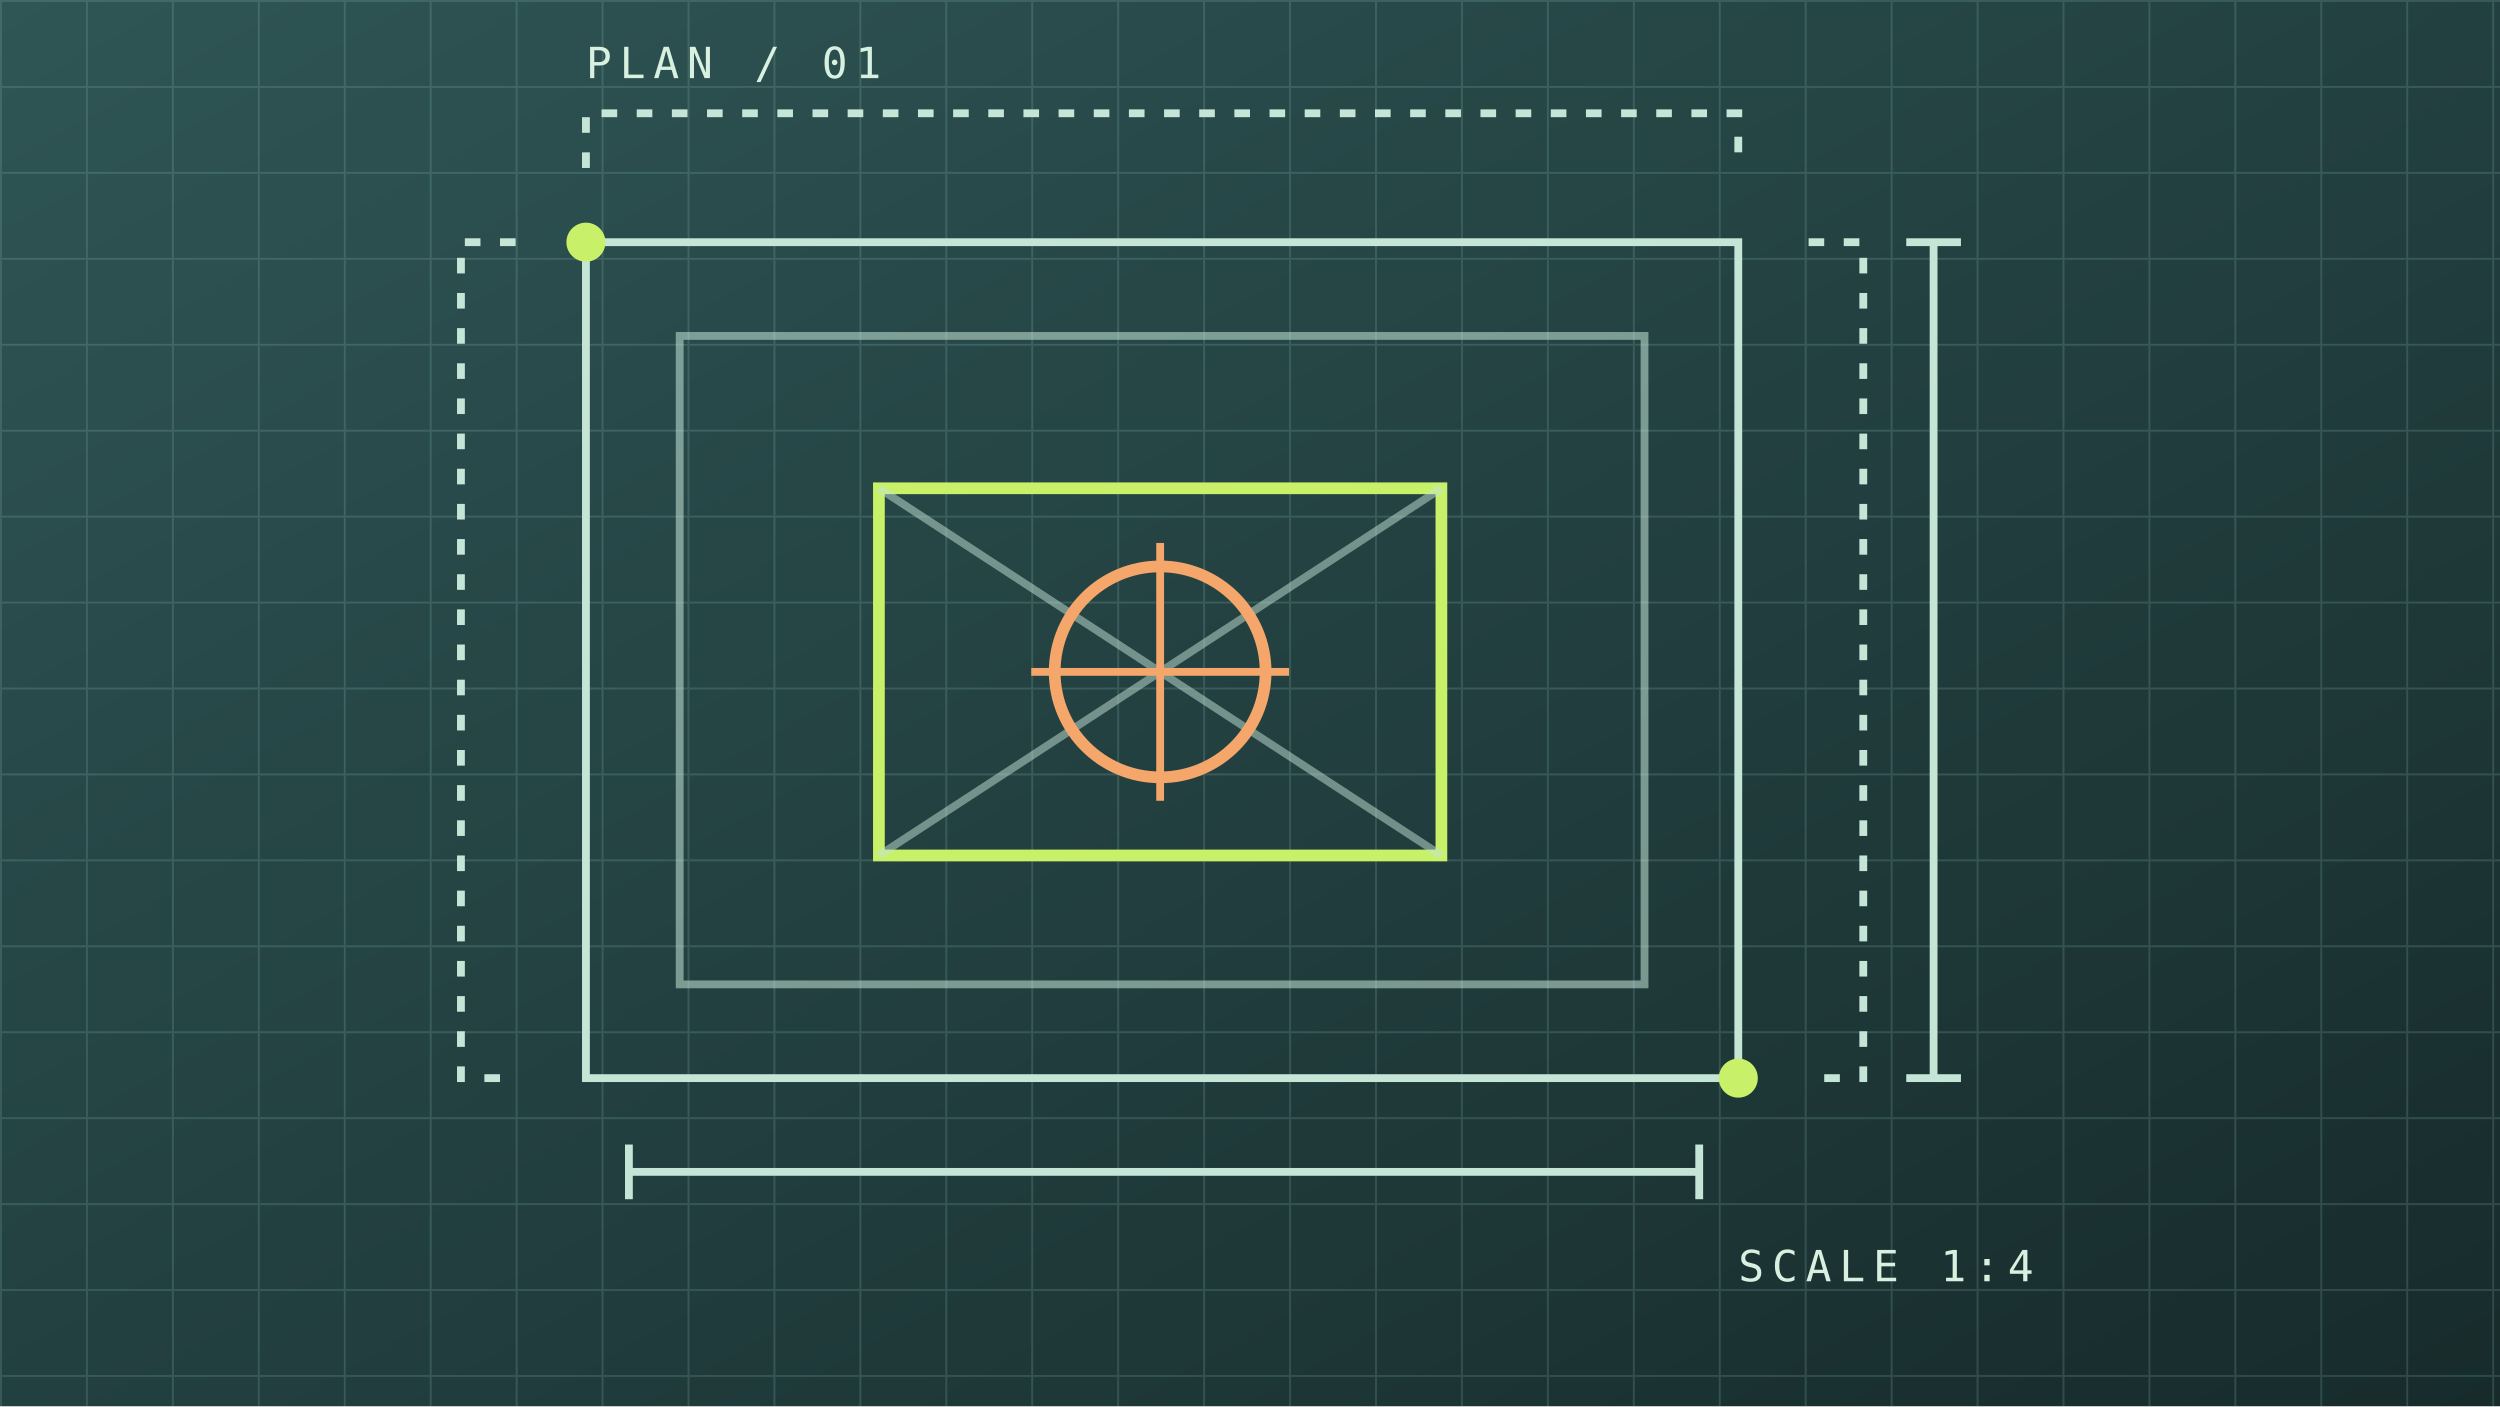
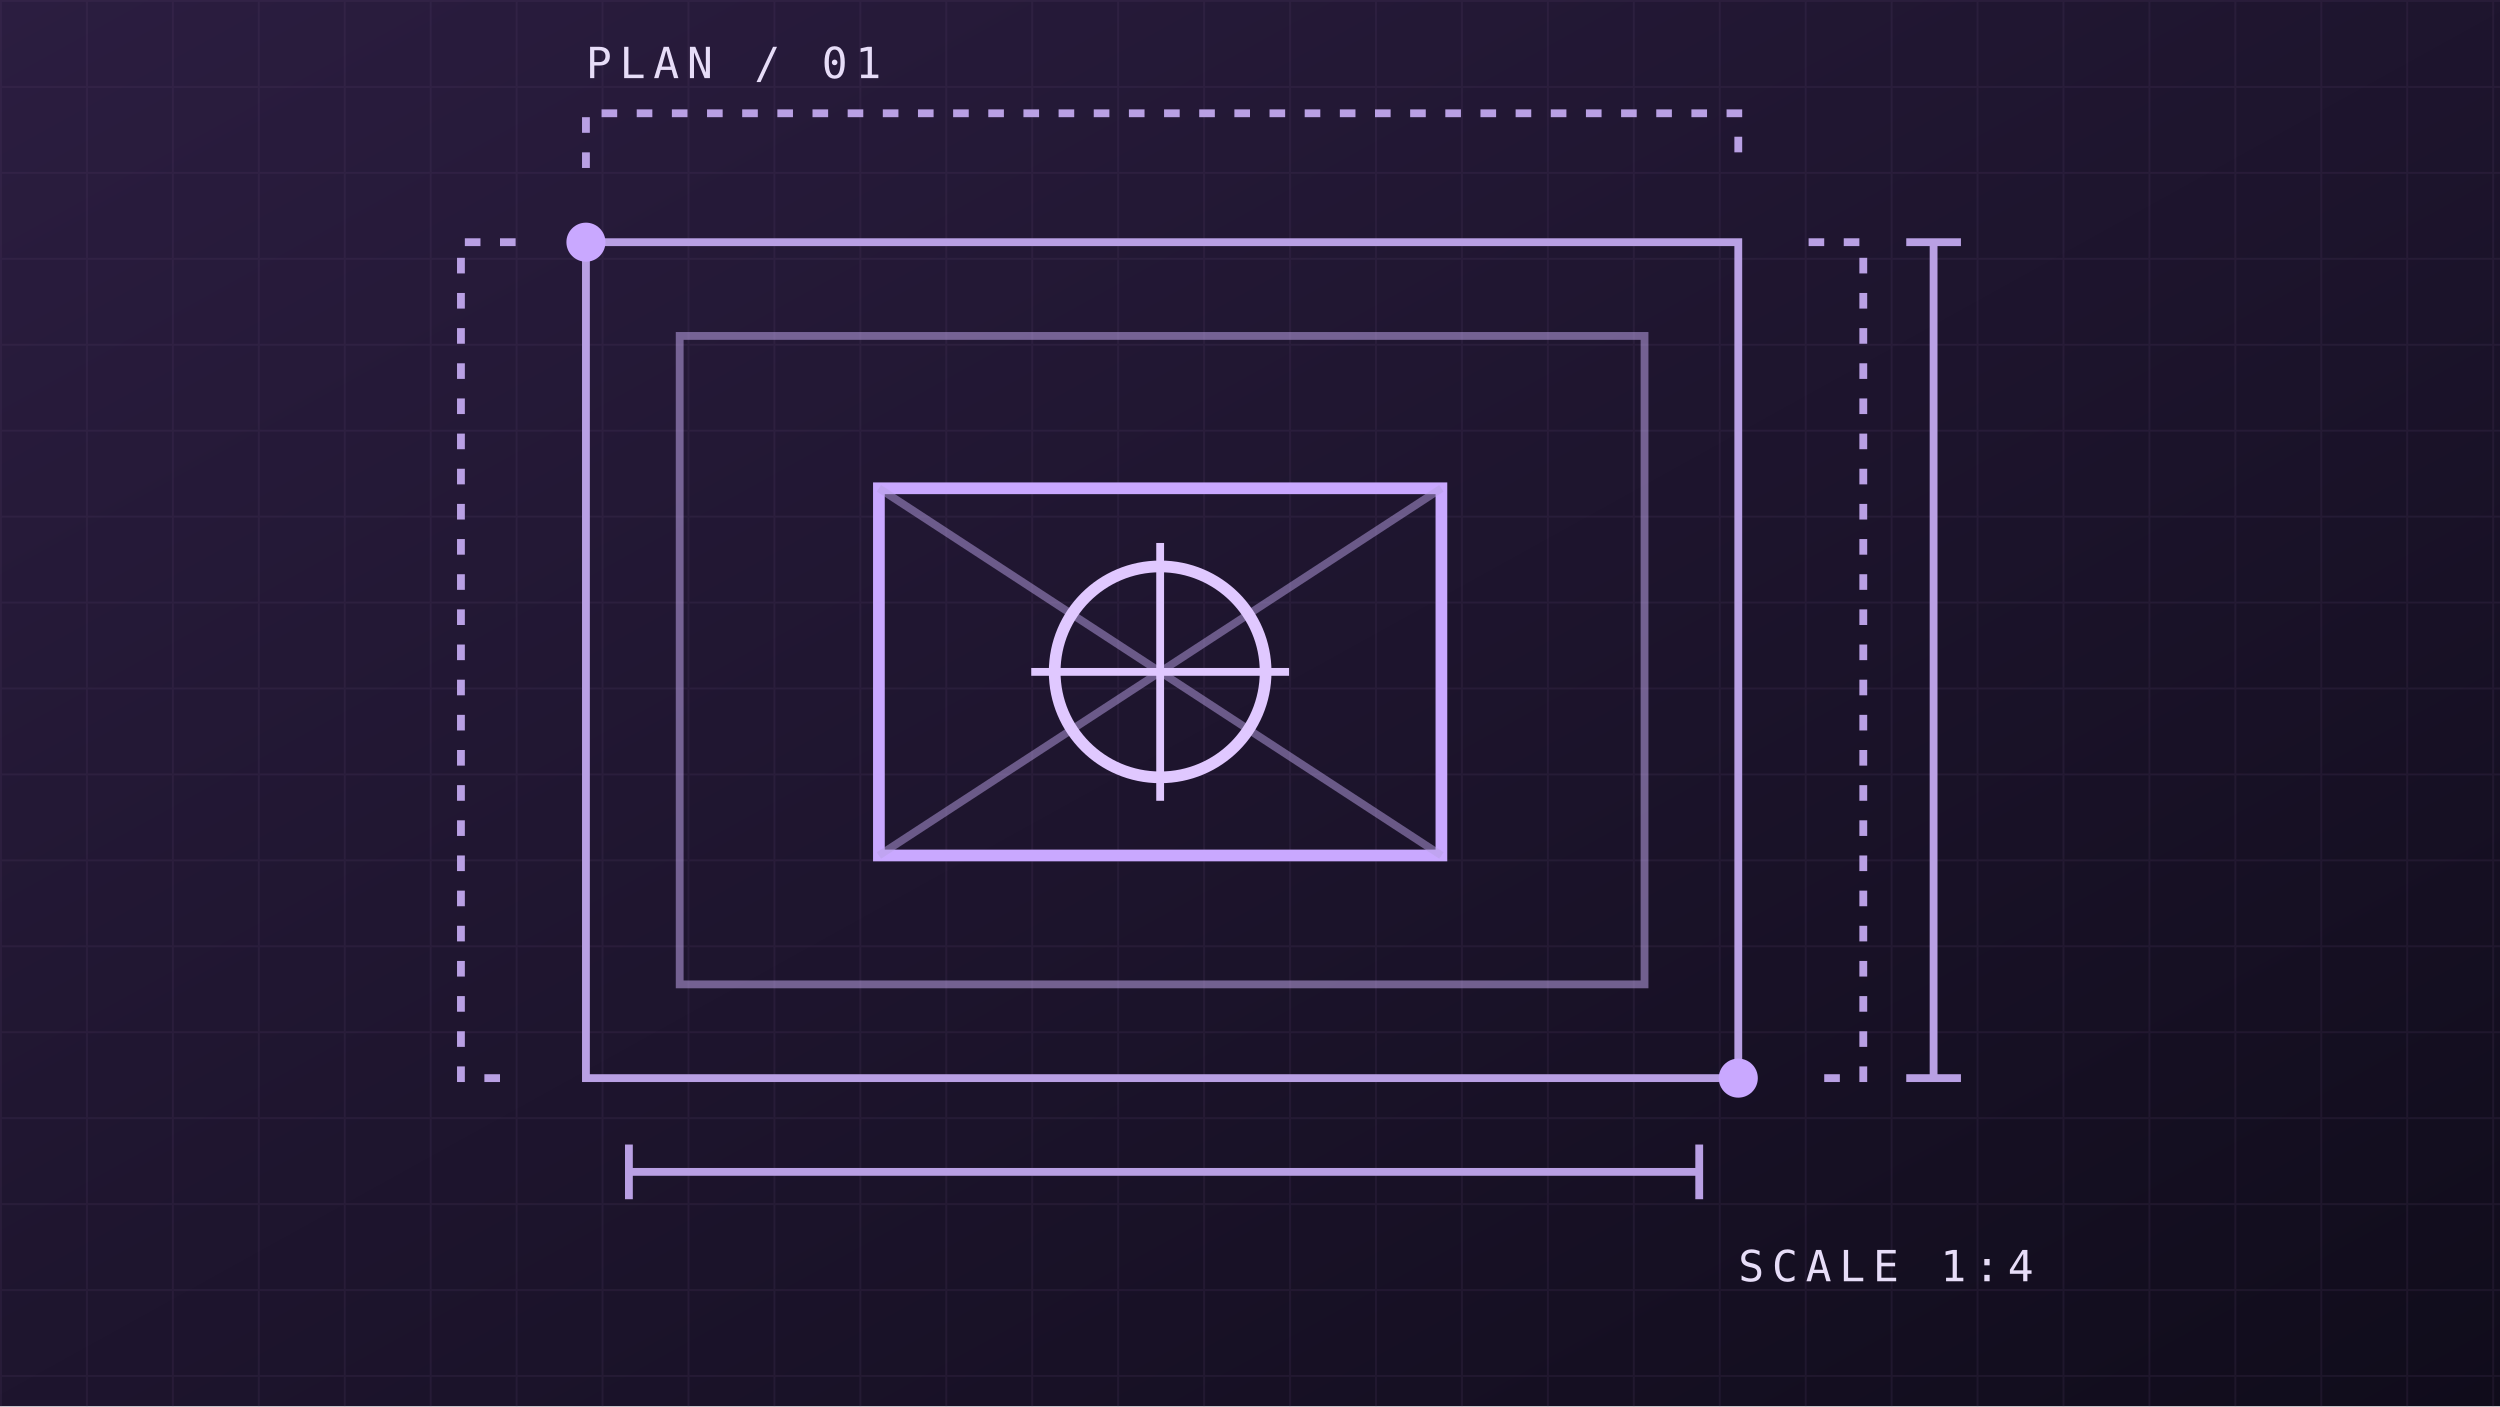
<svg xmlns="http://www.w3.org/2000/svg" viewBox="0 0 640 360" fill="none">
  <defs>
    <linearGradient id="b" x1="0" y1="0" x2="1" y2="1">
-       <stop stop-color="#2f5555" />
-       <stop offset="1" stop-color="#172b2b" />
+       <stop stop-color="#2b1d40" />
+       <stop offset="1" stop-color="#100c1b" />
    </linearGradient>
    <pattern id="g" width="22" height="22" patternUnits="userSpaceOnUse">
-       <path d="M22 0H0V22" stroke="#9dd6d0" stroke-opacity=".17" />
+       <path d="M22 0H0V22" stroke="#59416e" stroke-opacity=".17" />
    </pattern>
  </defs>
  <rect width="640" height="360" fill="url(#b)" />
  <rect width="640" height="360" fill="url(#g)" />
-   <g stroke="#c5e5d7" stroke-width="2">
+   <g stroke="#b9a0e4" stroke-width="2">
    <path d="M150 62H445V276H150z" />
    <path d="M174 86H421V252H174z" stroke-opacity=".55" />
    <path d="M150 43V29H445V43M132 62H118V276H132M463 62H477V276H463" stroke-dasharray="4 5" />
-     <path d="M225 125H369V219H225z" stroke="#c8f169" stroke-width="3" />
+     <path d="M225 125H369V219H225z" stroke="#c9a8ff" stroke-width="3" />
    <path d="M225 125L369 219M369 125L225 219" stroke-opacity=".5" />
-     <circle cx="297" cy="172" r="27" stroke="#f4a66b" stroke-width="3" />
-     <path d="M297 139V205M264 172H330" stroke="#f4a66b" />
+     <circle cx="297" cy="172" r="27" stroke="#e0c8ff" stroke-width="3" />
+     <path d="M297 139V205M264 172H330" stroke="#e0c8ff" />
    <path d="M161 300H435M161 293V307M435 293V307M495 62V276M488 62H502M488 276H502" />
  </g>
-   <g fill="#d8f0df" font-family="monospace" font-size="11" letter-spacing="2">
+   <g fill="#e7ddf8" font-family="monospace" font-size="11" letter-spacing="2">
    <text x="150" y="20">PLAN / 01</text>
    <text x="445" y="328">SCALE 1:4</text>
  </g>
-   <circle cx="150" cy="62" r="5" fill="#c8f169" />
-   <circle cx="445" cy="276" r="5" fill="#c8f169" />
+   <circle cx="150" cy="62" r="5" fill="#c9a8ff" />
+   <circle cx="445" cy="276" r="5" fill="#c9a8ff" />
</svg>
